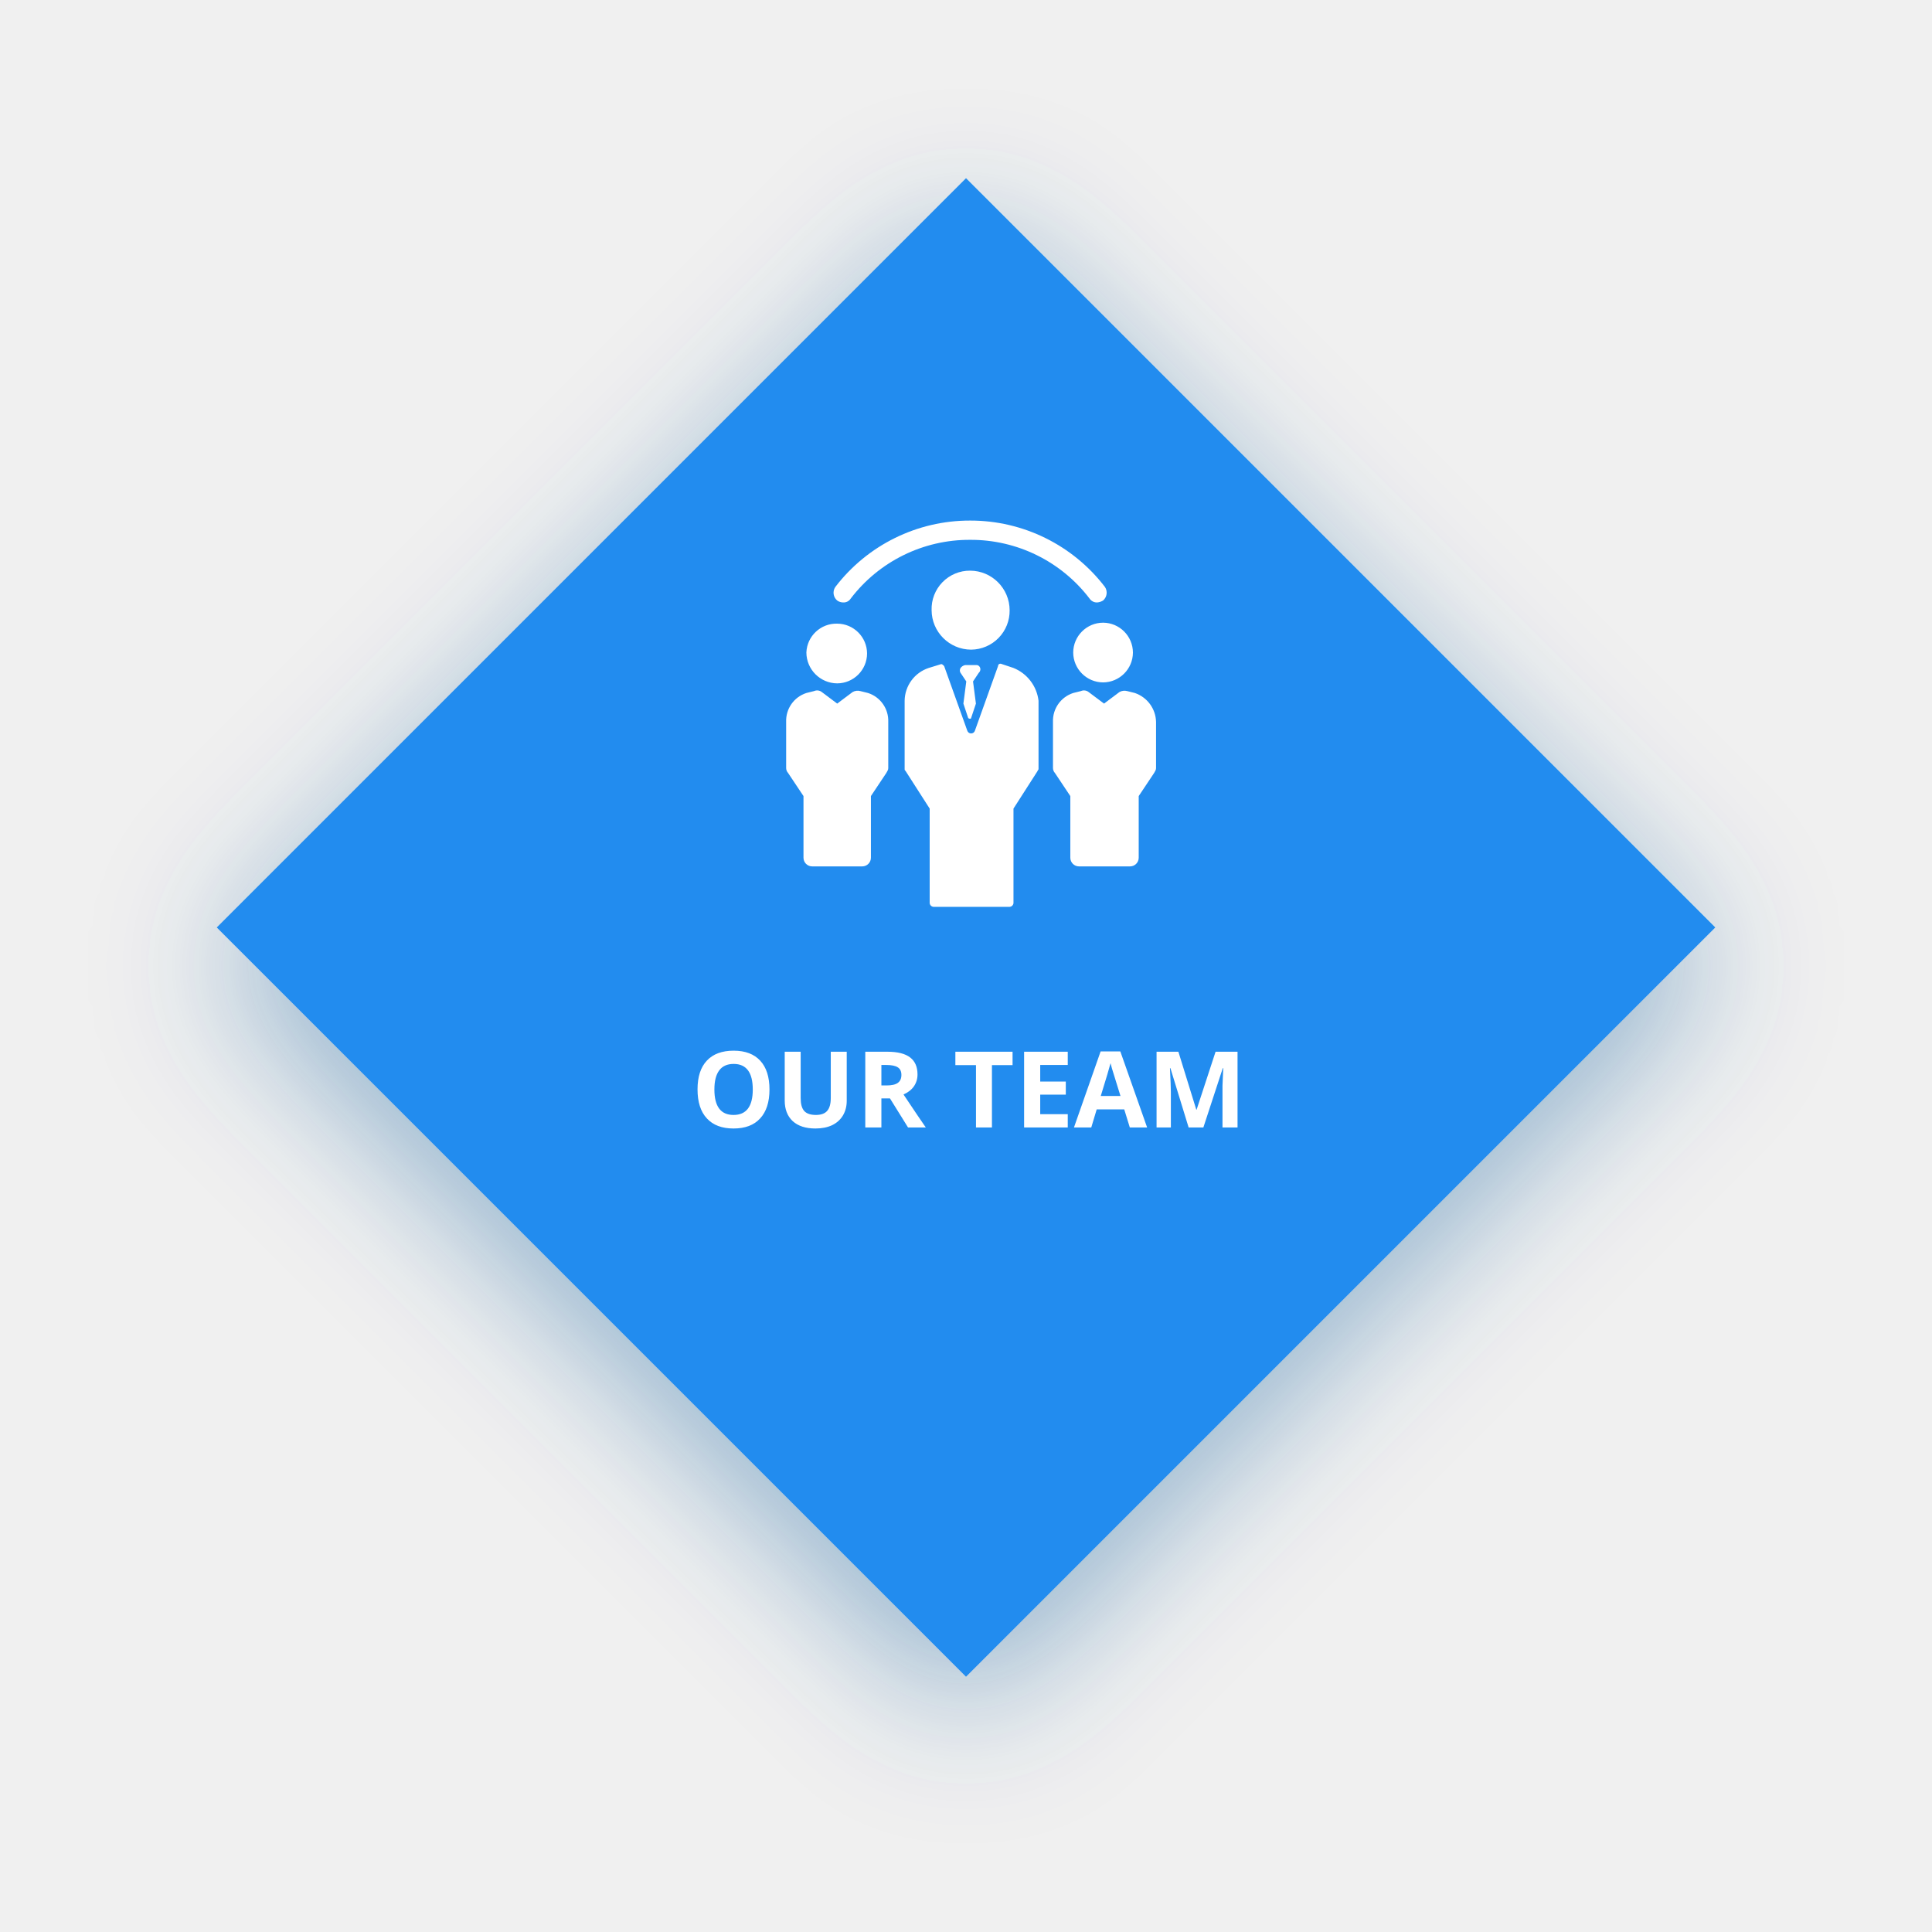
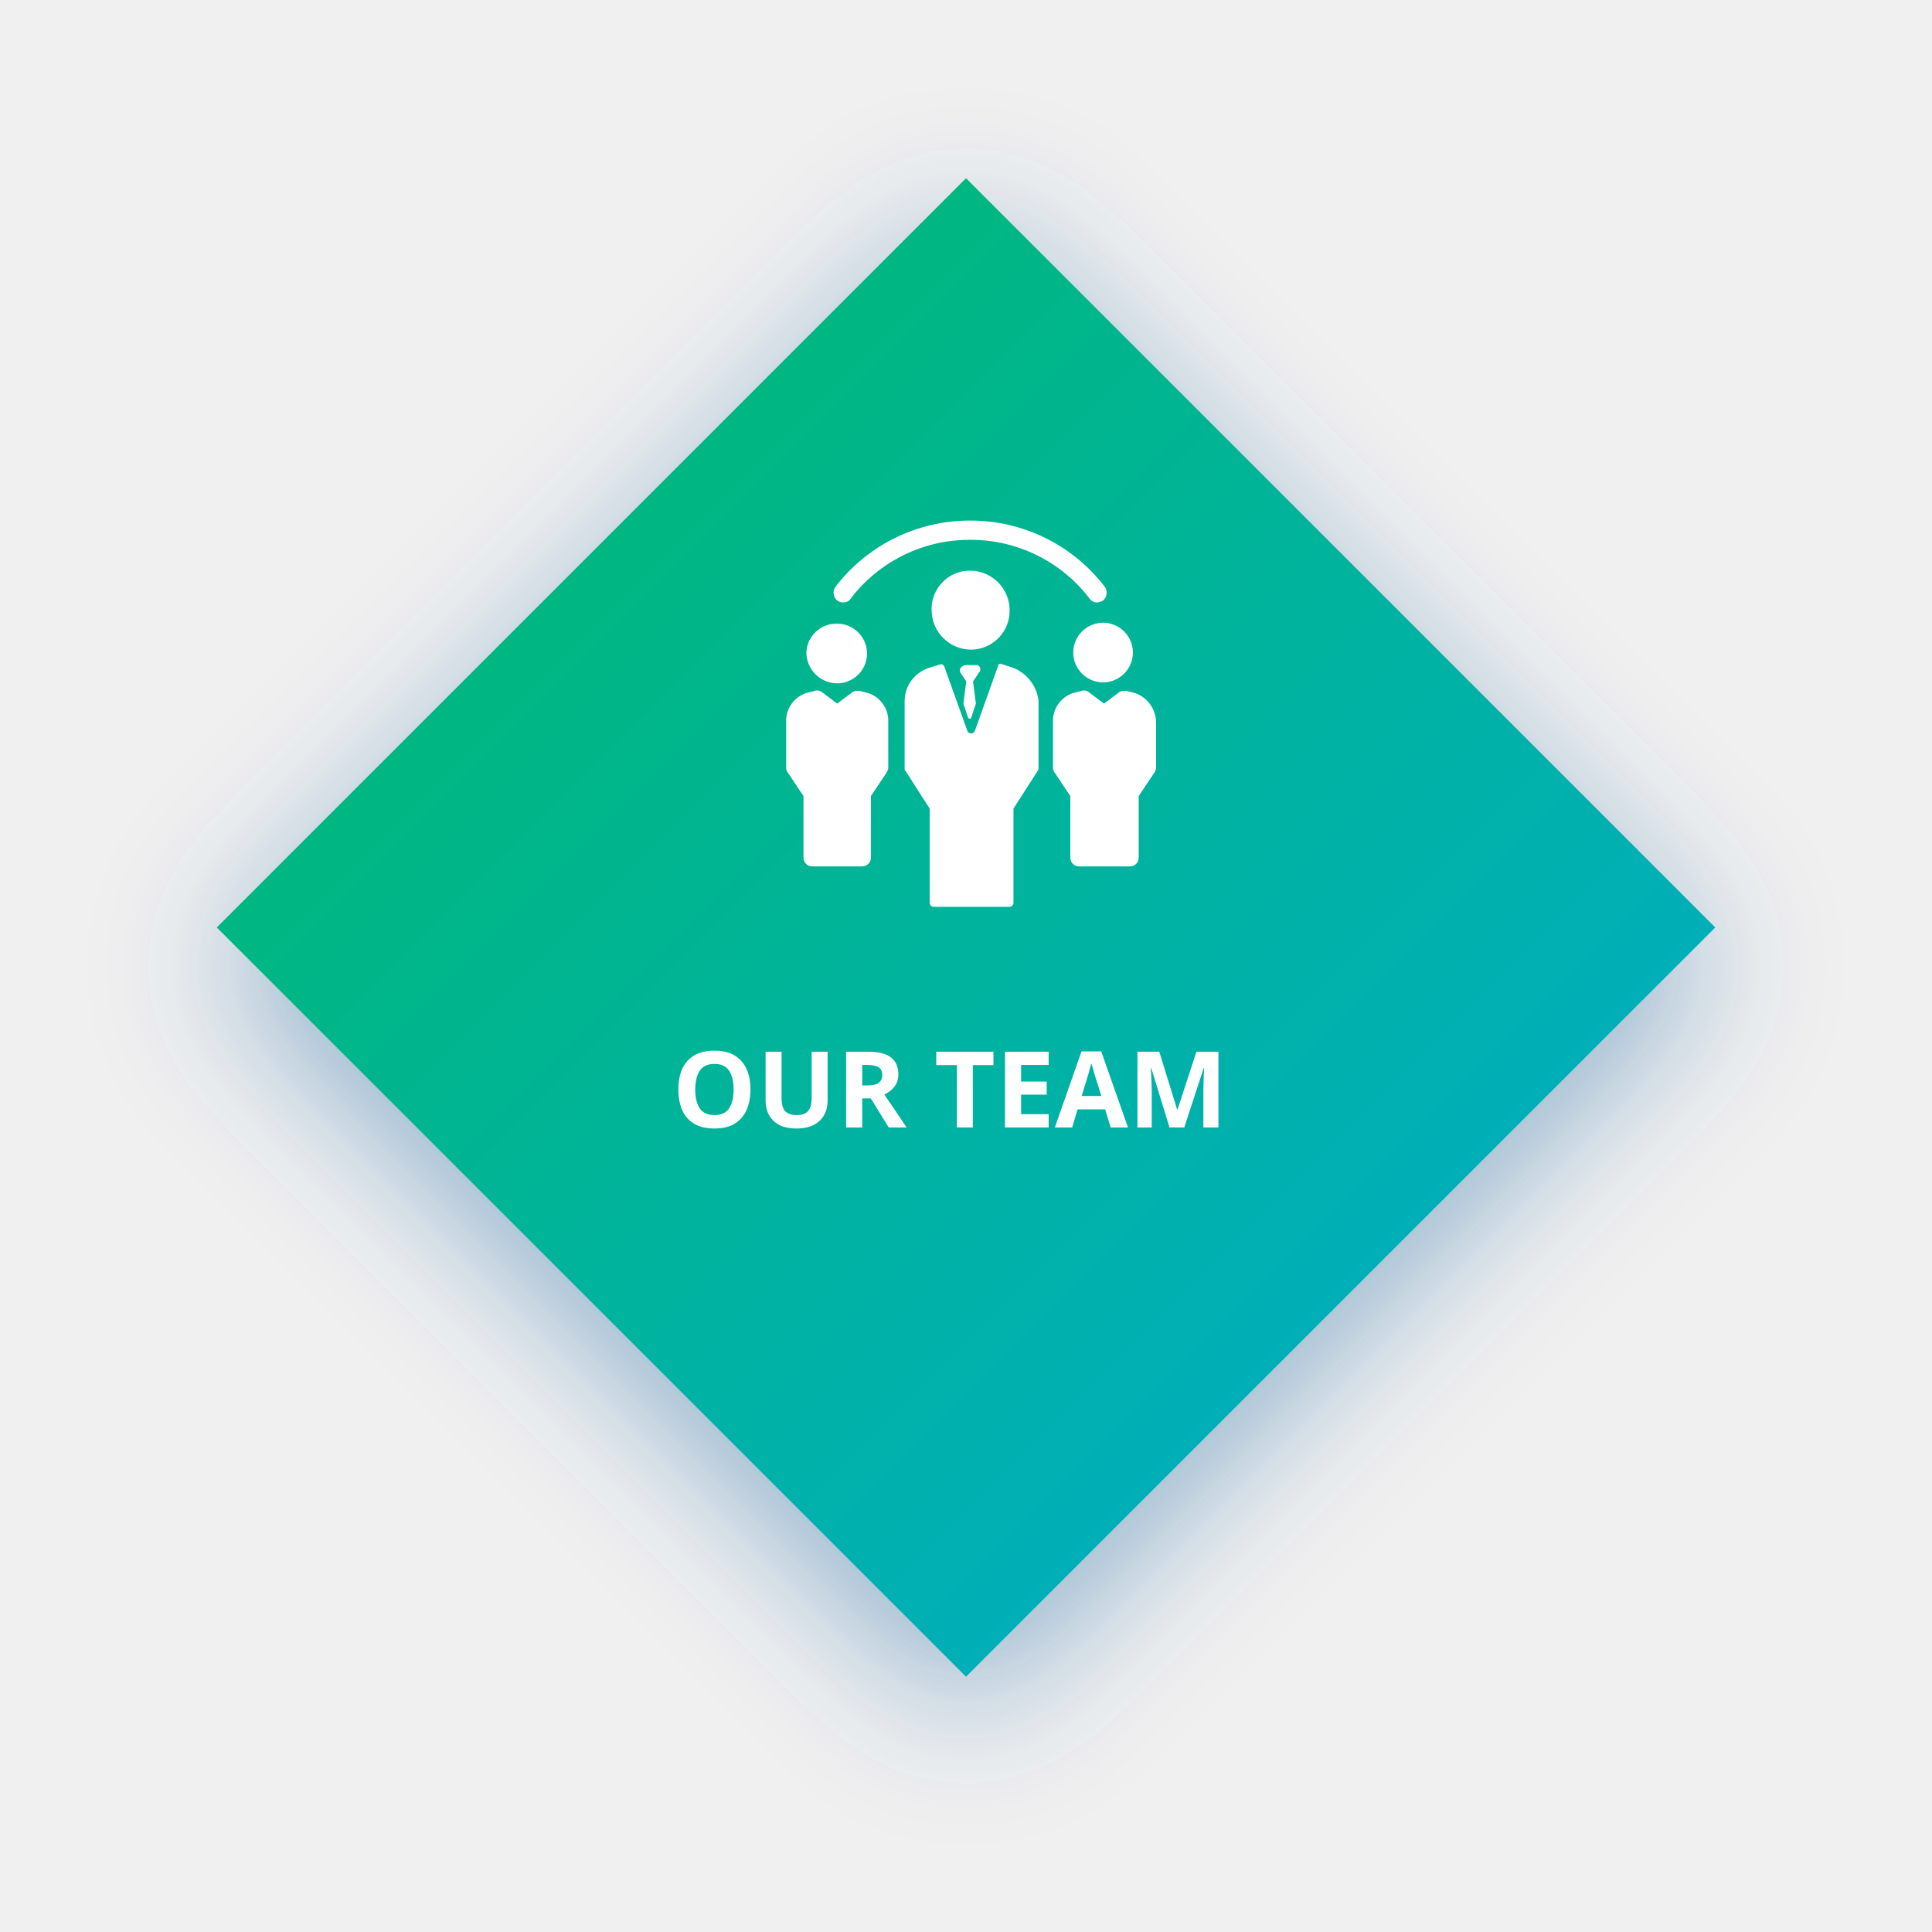
<svg xmlns="http://www.w3.org/2000/svg" viewBox="1457.389 -1256.041 200.563 200.563">
  <defs>
    <style>
      .cls-1 {
-         fill: #228cef;
+         fill: url(#linear-gradient);
      }

      .cls-2, .cls-3 {
        fill: #fff;
      }

      .cls-2 {
        font-size: 11px;
-         font-family: OpenSans-Bold, Open Sans;
+         font-family: GothamPro-Bold, Gotham Pro;
        font-weight: 700;
      }

      .cls-4 {
        filter: url(#Path_110);
      }
    </style>
+     <linearGradient id="linear-gradient" x1="0.5" x2="0.5" y2="1" gradientUnits="objectBoundingBox">
+       <stop offset="0" stop-color="#00b782" />
+       <stop offset="1" stop-color="#00afb7" />
+     </linearGradient>
    <filter id="Path_110" x="1457.389" y="-1256.041" width="200.563" height="200.563" filterUnits="userSpaceOnUse">
      <feOffset dy="4" input="SourceAlpha" />
      <feGaussianBlur stdDeviation="7.5" result="blur" />
      <feFlood flood-color="#0f5699" flood-opacity="0.4" />
      <feComposite operator="in" in2="blur" />
      <feComposite in="SourceGraphic" />
    </filter>
  </defs>
-   <g id="_2" data-name="2" transform="translate(638 -2154)">
-     <g class="cls-4" transform="matrix(1, 0, 0, 1, -638, 2154)">
-       <path id="Path_110-2" data-name="Path 110" class="cls-1" d="M0,0H110V110H0Z" transform="translate(1479.89 -1159.76) rotate(-45)" />
+   <g id="_1" data-name="1" transform="translate(638 -2154)">
+     <g id="Symbol_3_1" data-name="Symbol 3 – 1">
+       <g class="cls-4" transform="matrix(1, 0, 0, 1, -638, 2154)">
+         <path id="Path_110-2" data-name="Path 110" class="cls-1" d="M0,0H110V110H0Z" transform="translate(1479.89 -1159.76) rotate(-45)" />
+       </g>
    </g>
    <text id="OUR_TEAM" data-name="OUR TEAM" class="cls-2" transform="translate(920 1015)">
-       <tspan x="-28.84" y="0">OUR TEAM</tspan>
+       <tspan x="-30.827" y="0">OUR TEAM</tspan>
    </text>
    <g id="Group_135" data-name="Group 135" transform="translate(900.9 952)">
      <path id="Union_3" data-name="Union 3" class="cls-3" d="M-31.6,1193.1a.431.431,0,0,1-.4-.4v-9.8l-2.5-3.9c-.1-.1-.1-.1-.1-.2v-7.1a3.634,3.634,0,0,1,2.5-3.4l1.3-.4c.1,0,.2.1.3.2l2.4,6.7a.417.417,0,0,0,.8,0l2.4-6.7c0-.2.2-.3.4-.2l1.2.4a4.2,4.2,0,0,1,2.6,3.4v7.1c0,.1-.1.1-.1.2l-2.5,3.9v9.8a.431.431,0,0,1-.4.4Zm15.1-4.2a.9.9,0,0,1-.9-.9v-6.4l-1.6-2.4a.763.763,0,0,1-.2-.5v-4.8a3.035,3.035,0,0,1,2.1-3l.8-.2a.784.784,0,0,1,.8.1l1.6,1.2,1.6-1.2a1.064,1.064,0,0,1,.8-.1l.8.2a3.251,3.251,0,0,1,2.2,3v4.8c0,.2-.1.3-.2.5l-1.6,2.4v6.4a.9.9,0,0,1-.9.9Zm-27.7,0a.9.9,0,0,1-.9-.9v-6.4l-1.6-2.4a.763.763,0,0,1-.2-.5v-4.8a3.035,3.035,0,0,1,2.1-3l.8-.2a.784.784,0,0,1,.8.1l1.6,1.2,1.6-1.2a1.061,1.061,0,0,1,.8-.1l.8.2a3.035,3.035,0,0,1,2.1,3v4.8c0,.2-.1.3-.2.5l-1.6,2.4v6.4a.9.9,0,0,1-.9.9Zm16.2-15.4-.5-1.5.3-2.3-.6-.9a.472.472,0,0,1,.1-.6.756.756,0,0,1,.4-.2h1.1a.4.4,0,0,1,.4.2.483.483,0,0,1-.1.6l-.6.9.3,2.3-.5,1.5c0,.05-.05.075-.112.075A.275.275,0,0,1-28,1173.5Zm-16.8-6.8a3.119,3.119,0,0,1,3.2-3,3.115,3.115,0,0,1,3.1,3.1,3.116,3.116,0,0,1-3.1,3.1A3.223,3.223,0,0,1-44.8,1166.7Zm27.7,0a3.115,3.115,0,0,1,3.1-3.1,3.116,3.116,0,0,1,3.1,3.1,3.116,3.116,0,0,1-3.1,3.1A3.116,3.116,0,0,1-17.1,1166.7Zm-14.7-4.4a3.972,3.972,0,0,1,4-4.1,4.118,4.118,0,0,1,4.1,4.1,4.033,4.033,0,0,1-4,4.1A4.118,4.118,0,0,1-31.8,1162.3Zm-9.8-1a1.056,1.056,0,0,1-.2-1.4,17.569,17.569,0,0,1,14-6.9,17.572,17.572,0,0,1,14,6.9,1.075,1.075,0,0,1-.2,1.4,1.421,1.421,0,0,1-.6.2.91.91,0,0,1-.8-.4,15.487,15.487,0,0,0-12.4-6.1,15.49,15.49,0,0,0-12.4,6.1.861.861,0,0,1-.762.4A1.077,1.077,0,0,1-41.6,1161.3Z" transform="translate(47 -1153)" />
    </g>
  </g>
</svg>
